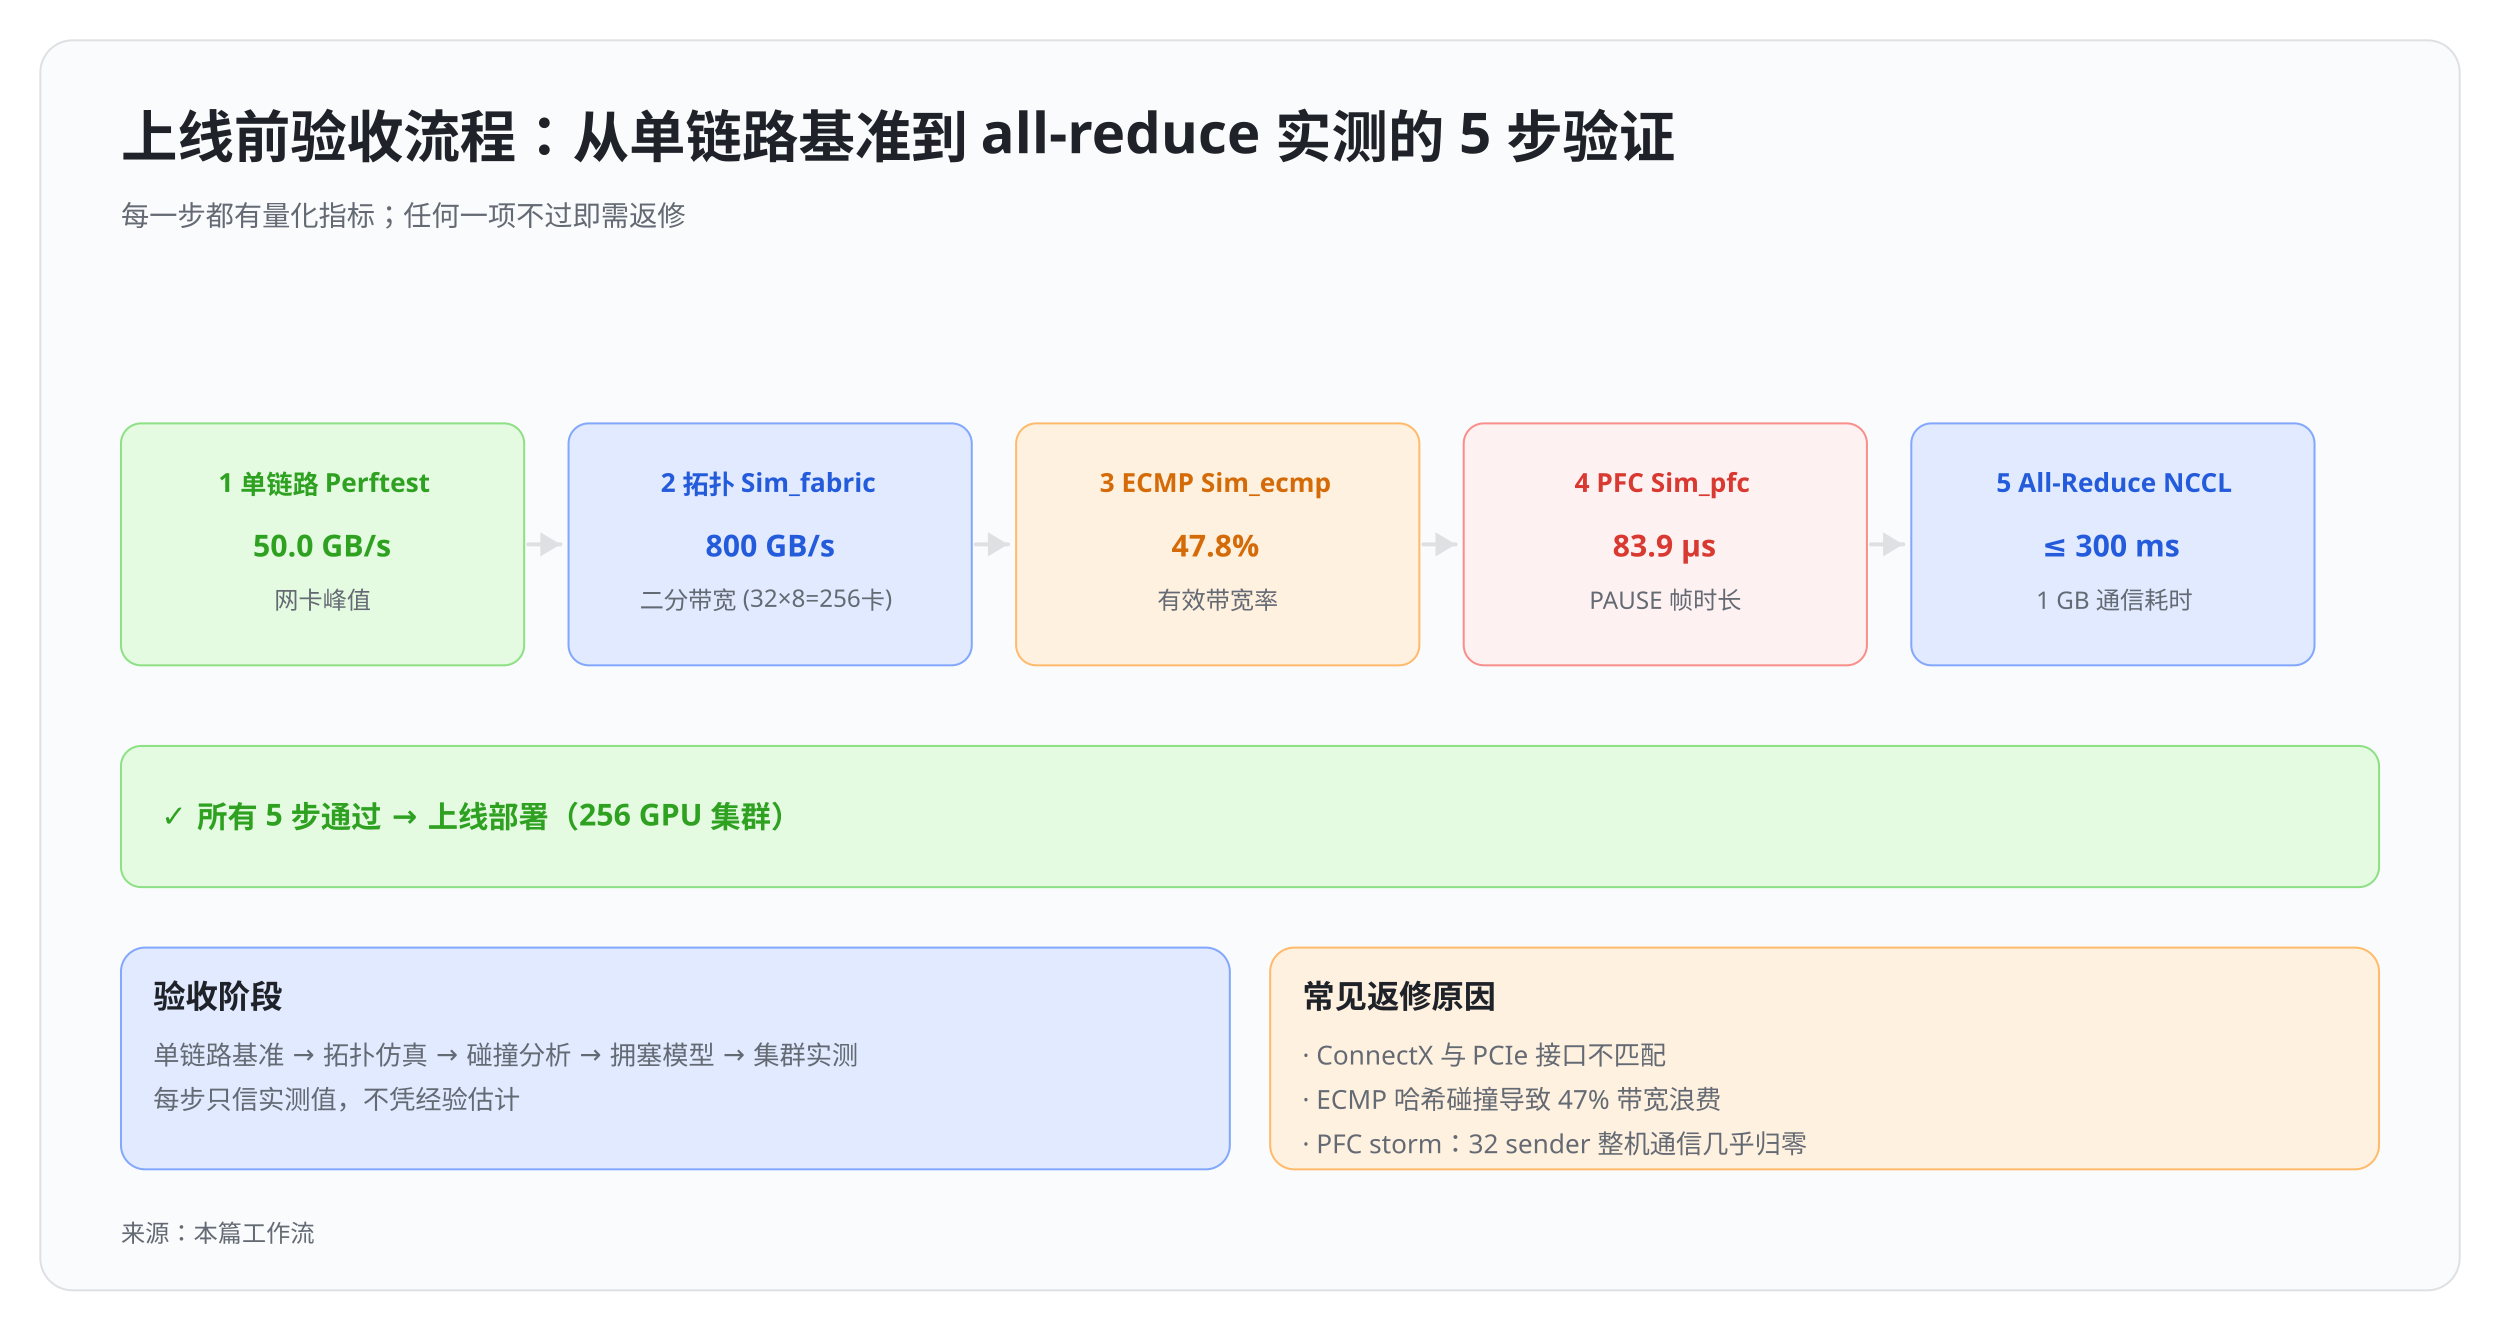
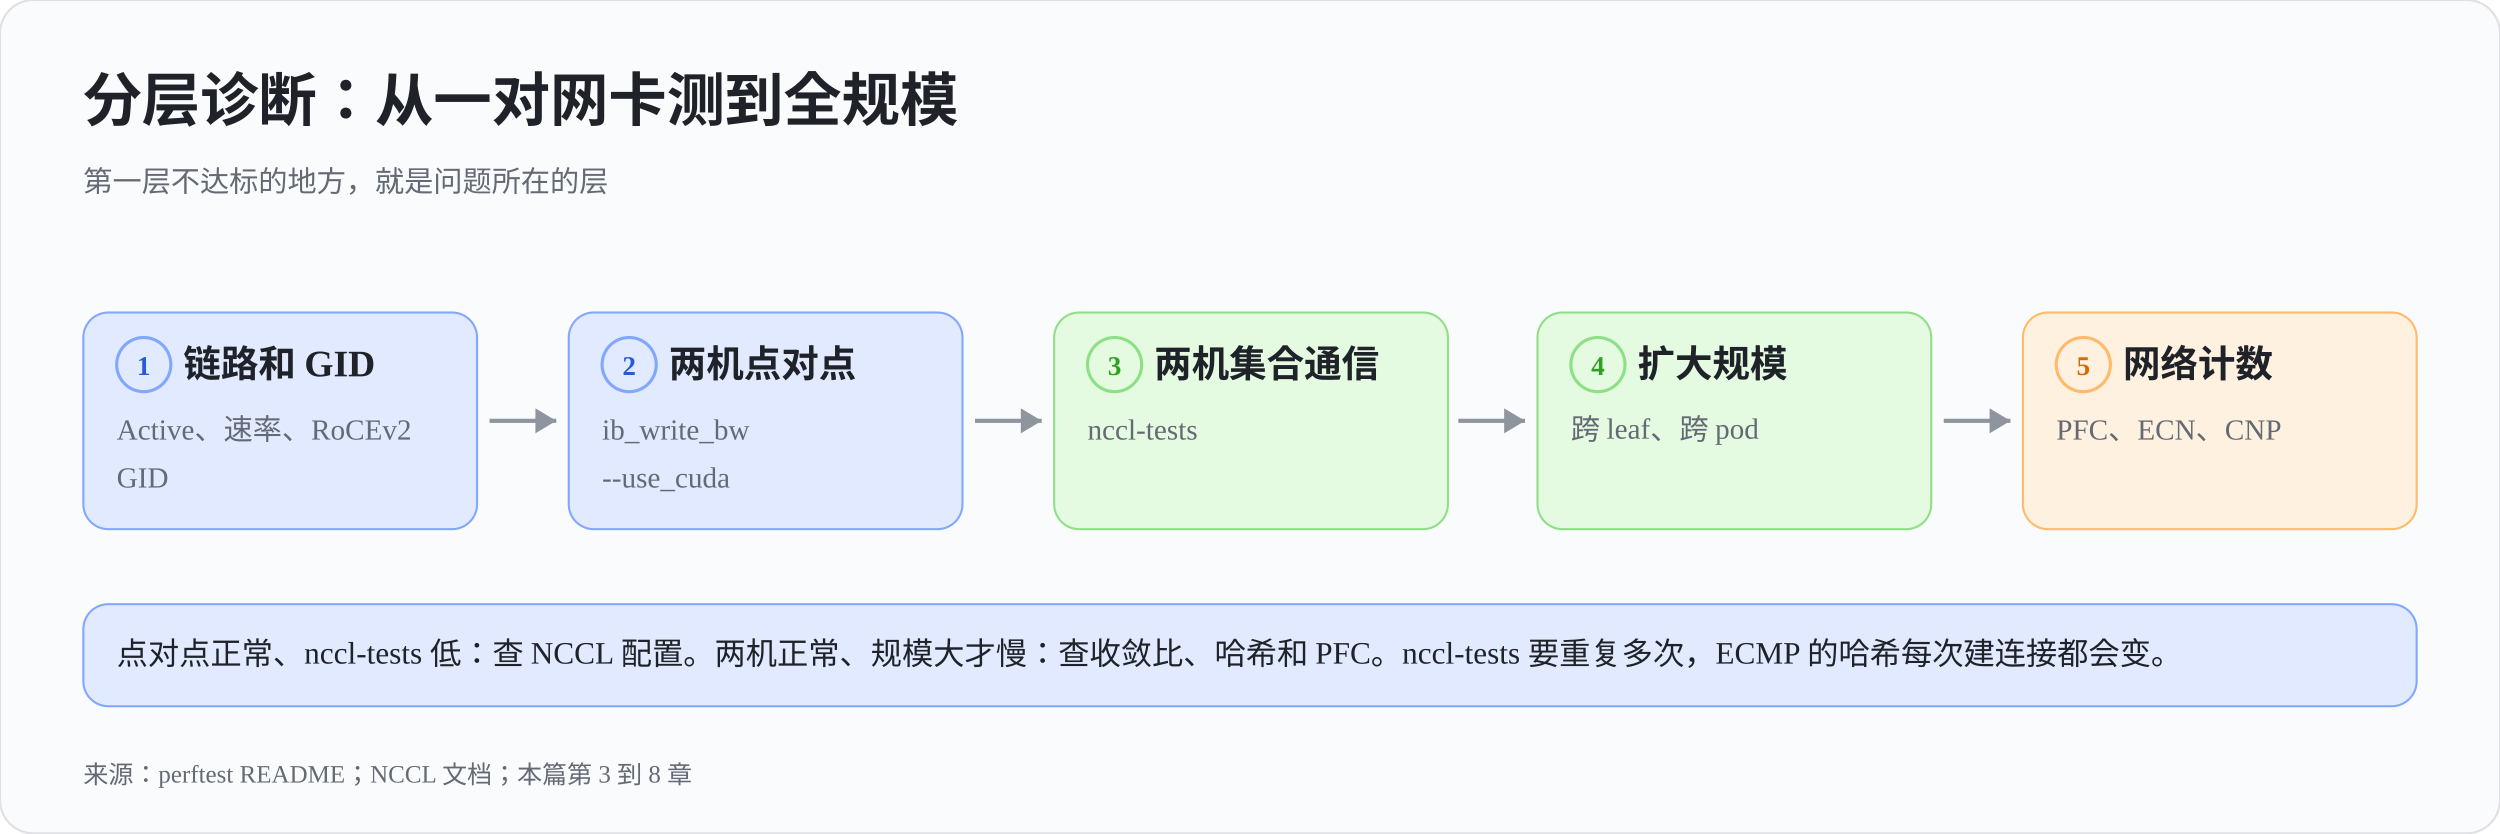
- <svg xmlns="http://www.w3.org/2000/svg" width="1240" height="660" viewBox="-20 -20 1240 660">
-   <g id="o3:1" transform="translate(0, 0)">
-     <rect x="0" y="0" width="1200" height="620" fill="#fafbfd" stroke="#dee0e3" stroke-width="1" rx="16" ry="16" />
-   </g>
-   <g id="a3:1" transform="translate(40, 25.058)">
-     <text font-size="28" font-family="Noto Sans SC, 'PingFang SC', 'Hiragino Sans GB', 'Microsoft YaHei', sans-serif" font-weight="bold" fill="#1f2329" text-anchor="start" dominant-baseline="alphabetic" x="0">
-       <tspan x="0" y="32.942">
-         <tspan x="0" text-anchor="start">上线前验收流程：从单链路基准到 all-reduce 实测的 5 步验证</tspan>
-       </tspan>
-     </text>
-   </g>
-   <g id="a3:2" transform="translate(40, 75.529)">
-     <text font-size="14" font-family="Noto Sans SC, 'PingFang SC', 'Hiragino Sans GB', 'Microsoft YaHei', sans-serif" font-weight="normal" fill="#646a73" text-anchor="start" dominant-baseline="alphabetic" x="0">
-       <tspan x="0" y="16.471">
-         <tspan x="0" text-anchor="start">每一步都有量化指标；任何一项不过即需返修</tspan>
-       </tspan>
-     </text>
-   </g>
-   <g id="o3:2" transform="translate(40, 190)">
-     <rect x="0" y="0" width="200" height="120" fill="#e4fae1" stroke="#8ee085" stroke-width="1" rx="10" ry="10" />
-   </g>
-   <g id="a3:3" transform="translate(77, 208.7055)">
-     <text font-size="13" font-family="Noto Sans SC, 'PingFang SC', 'Hiragino Sans GB', 'Microsoft YaHei', sans-serif" font-weight="bold" fill="#2ea121" text-anchor="middle" dominant-baseline="alphabetic" x="63">
-       <tspan x="63" y="15.295">
-         <tspan x="11.32" text-anchor="start">1 单链路 Perftest</tspan>
-       </tspan>
-     </text>
-   </g>
-   <g id="a3:4" transform="translate(97, 238.3525)">
-     <text font-size="15" font-family="Noto Sans SC, 'PingFang SC', 'Hiragino Sans GB', 'Microsoft YaHei', sans-serif" font-weight="bold" fill="#2ea121" text-anchor="middle" dominant-baseline="alphabetic" x="43">
-       <tspan x="43" y="17.648">
-         <tspan x="8.48" text-anchor="start">50.0 GB/s</tspan>
-       </tspan>
-     </text>
-   </g>
-   <g id="a3:5" transform="translate(116, 267.882)">
-     <text font-size="12" font-family="Noto Sans SC, 'PingFang SC', 'Hiragino Sans GB', 'Microsoft YaHei', sans-serif" font-weight="normal" fill="#646a73" text-anchor="middle" dominant-baseline="alphabetic" x="24">
-       <tspan x="24" y="14.118">
-         <tspan x="0" text-anchor="start">网卡峰值</tspan>
-       </tspan>
-     </text>
-   </g>
-   <g id="c3:1" transform="translate(242, 250)">
-     <path fill="none" stroke="#dee0e3" stroke-width="2" stroke-linecap="round" stroke-linejoin="round" d="M 0 0 L 16 0" />
-   </g>
-   <g id="d3:1" transform="translate(245.5, 241.5)">
-     <defs>
-       <symbol id="svgicon-d3-1" viewBox="0 0 15 17">
-         <g transform="translate(-245.5 -241.5)">
-           <polygon points="248,244 258,250 248,256" fill="#DEE0E3" />
-         </g>
-       </symbol>
-     </defs>
-     <use href="#svgicon-d3-1" x="0" y="0" width="15" height="17" />
-   </g>
-   <g id="o3:3" transform="translate(262, 190)">
-     <rect x="0" y="0" width="200" height="120" fill="#e1eaff" stroke="#82a7fc" stroke-width="1" rx="10" ry="10" />
-   </g>
-   <g id="a3:6" transform="translate(296.5, 208.7055)">
-     <text font-size="13" font-family="Noto Sans SC, 'PingFang SC', 'Hiragino Sans GB', 'Microsoft YaHei', sans-serif" font-weight="bold" fill="#245bdb" text-anchor="middle" dominant-baseline="alphabetic" x="65.5">
-       <tspan x="65.5" y="15.295">
-         <tspan x="11.2" text-anchor="start">2 拓扑 Sim_fabric</tspan>
-       </tspan>
-     </text>
-   </g>
-   <g id="a3:7" transform="translate(321.5, 238.3525)">
-     <text font-size="15" font-family="Noto Sans SC, 'PingFang SC', 'Hiragino Sans GB', 'Microsoft YaHei', sans-serif" font-weight="bold" fill="#245bdb" text-anchor="middle" dominant-baseline="alphabetic" x="40.5">
-       <tspan x="40.5" y="17.648">
-         <tspan x="8.415" text-anchor="start">800 GB/s</tspan>
-       </tspan>
-     </text>
-   </g>
-   <g id="a3:8" transform="translate(298.5, 267.882)">
-     <text font-size="12" font-family="Noto Sans SC, 'PingFang SC', 'Hiragino Sans GB', 'Microsoft YaHei', sans-serif" font-weight="normal" fill="#646a73" text-anchor="middle" dominant-baseline="alphabetic" x="63.5">
-       <tspan x="63.5" y="14.118">
-         <tspan x="-1.215" text-anchor="start">二分带宽 (32×8=256卡)</tspan>
-       </tspan>
-     </text>
-   </g>
-   <g id="c3:2" transform="translate(464, 250)">
-     <path fill="none" stroke="#dee0e3" stroke-width="2" stroke-linecap="round" stroke-linejoin="round" d="M 0 0 L 16 0" />
-   </g>
-   <g id="d3:2" transform="translate(467.5, 241.5)">
-     <defs>
-       <symbol id="svgicon-d3-2" viewBox="0 0 15 17">
-         <g transform="translate(-467.5 -241.5)">
-           <polygon points="470,244 480,250 470,256" fill="#DEE0E3" />
-         </g>
-       </symbol>
-     </defs>
-     <use href="#svgicon-d3-2" x="0" y="0" width="15" height="17" />
-   </g>
-   <g id="o3:4" transform="translate(484, 190)">
-     <rect x="0" y="0" width="200" height="120" fill="#fff1e0" stroke="#ffba6b" stroke-width="1" rx="10" ry="10" />
-   </g>
-   <g id="a3:9" transform="translate(512, 208.7055)">
-     <text font-size="13" font-family="Noto Sans SC, 'PingFang SC', 'Hiragino Sans GB', 'Microsoft YaHei', sans-serif" font-weight="bold" fill="#d46b08" text-anchor="middle" dominant-baseline="alphabetic" x="72">
-       <tspan x="72" y="15.295">
-         <tspan x="13.435" text-anchor="start">3 ECMP Sim_ecmp</tspan>
-       </tspan>
-     </text>
-   </g>
-   <g id="a3:10" transform="translate(556, 238.3525)">
-     <text font-size="15" font-family="Noto Sans SC, 'PingFang SC', 'Hiragino Sans GB', 'Microsoft YaHei', sans-serif" font-weight="bold" fill="#d46b08" text-anchor="middle" dominant-baseline="alphabetic" x="28">
-       <tspan x="28" y="17.648">
-         <tspan x="5.065" text-anchor="start">47.8%</tspan>
-       </tspan>
-     </text>
-   </g>
-   <g id="a3:11" transform="translate(554, 267.882)">
-     <text font-size="12" font-family="Noto Sans SC, 'PingFang SC', 'Hiragino Sans GB', 'Microsoft YaHei', sans-serif" font-weight="normal" fill="#646a73" text-anchor="middle" dominant-baseline="alphabetic" x="30">
-       <tspan x="30" y="14.118">
-         <tspan x="0" text-anchor="start">有效带宽率</tspan>
-       </tspan>
-     </text>
-   </g>
-   <g id="c3:3" transform="translate(686, 250)">
-     <path fill="none" stroke="#dee0e3" stroke-width="2" stroke-linecap="round" stroke-linejoin="round" d="M 0 0 L 16 0" />
-   </g>
-   <g id="d3:3" transform="translate(689.5, 241.5)">
-     <defs>
-       <symbol id="svgicon-d3-3" viewBox="0 0 15 17">
-         <g transform="translate(-689.5 -241.5)">
-           <polygon points="692,244 702,250 692,256" fill="#DEE0E3" />
-         </g>
-       </symbol>
-     </defs>
-     <use href="#svgicon-d3-3" x="0" y="0" width="15" height="17" />
-   </g>
-   <g id="o3:5" transform="translate(706, 190)">
-     <rect x="0" y="0" width="200" height="120" fill="#fef1f1" stroke="#f98e8b" stroke-width="1" rx="10" ry="10" />
-   </g>
-   <g id="a3:12" transform="translate(749.5, 208.7055)">
-     <text font-size="13" font-family="Noto Sans SC, 'PingFang SC', 'Hiragino Sans GB', 'Microsoft YaHei', sans-serif" font-weight="bold" fill="#d83931" text-anchor="middle" dominant-baseline="alphabetic" x="56.5">
-       <tspan x="56.5" y="15.295">
-         <tspan x="11.485" text-anchor="start">4 PFC Sim_pfc</tspan>
-       </tspan>
-     </text>
-   </g>
-   <g id="a3:13" transform="translate(773, 238.3525)">
-     <text font-size="15" font-family="Noto Sans SC, 'PingFang SC', 'Hiragino Sans GB', 'Microsoft YaHei', sans-serif" font-weight="bold" fill="#d83931" text-anchor="middle" dominant-baseline="alphabetic" x="33">
-       <tspan x="33" y="17.648">
-         <tspan x="6.89" text-anchor="start">83.9 μs</tspan>
-       </tspan>
-     </text>
-   </g>
-   <g id="a3:14" transform="translate(765.5, 267.882)">
-     <text font-size="12" font-family="Noto Sans SC, 'PingFang SC', 'Hiragino Sans GB', 'Microsoft YaHei', sans-serif" font-weight="normal" fill="#646a73" text-anchor="middle" dominant-baseline="alphabetic" x="40.5">
-       <tspan x="40.5" y="14.118">
-         <tspan x="2.78" text-anchor="start">PAUSE 帧时长</tspan>
-       </tspan>
-     </text>
-   </g>
-   <g id="c3:4" transform="translate(908, 250)">
-     <path fill="none" stroke="#dee0e3" stroke-width="2" stroke-linecap="round" stroke-linejoin="round" d="M 0 0 L 16 0" />
-   </g>
-   <g id="d3:4" transform="translate(911.5, 241.5)">
-     <defs>
-       <symbol id="svgicon-d3-4" viewBox="0 0 15 17">
-         <g transform="translate(-911.5 -241.5)">
-           <polygon points="914,244 924,250 914,256" fill="#DEE0E3" />
-         </g>
-       </symbol>
-     </defs>
-     <use href="#svgicon-d3-4" x="0" y="0" width="15" height="17" />
-   </g>
-   <g id="o3:6" transform="translate(928, 190)">
-     <rect x="0" y="0" width="200" height="120" fill="#e1eaff" stroke="#82a7fc" stroke-width="1" rx="10" ry="10" />
-   </g>
-   <g id="a3:15" transform="translate(956, 208.7055)">
-     <text font-size="13" font-family="Noto Sans SC, 'PingFang SC', 'Hiragino Sans GB', 'Microsoft YaHei', sans-serif" font-weight="bold" fill="#245bdb" text-anchor="middle" dominant-baseline="alphabetic" x="72">
-       <tspan x="72" y="15.295">
-         <tspan x="14.185" text-anchor="start">5 All-Reduce NCCL</tspan>
-       </tspan>
-     </text>
-   </g>
-   <g id="a3:16" transform="translate(984.5, 238.3525)">
-     <text font-size="15" font-family="Noto Sans SC, 'PingFang SC', 'Hiragino Sans GB', 'Microsoft YaHei', sans-serif" font-weight="bold" fill="#245bdb" text-anchor="middle" dominant-baseline="alphabetic" x="43.5">
-       <tspan x="43.5" y="17.648">
-         <tspan x="8.37" text-anchor="start">≤ 300 ms</tspan>
-       </tspan>
-     </text>
-   </g>
-   <g id="a3:17" transform="translate(988, 267.882)">
-     <text font-size="12" font-family="Noto Sans SC, 'PingFang SC', 'Hiragino Sans GB', 'Microsoft YaHei', sans-serif" font-weight="normal" fill="#646a73" text-anchor="middle" dominant-baseline="alphabetic" x="40">
-       <tspan x="40" y="14.118">
-         <tspan x="1.905" text-anchor="start">1 GB 通信耗时</tspan>
-       </tspan>
-     </text>
-   </g>
-   <g id="o3:7" transform="translate(40, 350)">
-     <rect x="0" y="0" width="1120" height="70" fill="#e4fae1" stroke="#8ee085" stroke-width="1" rx="10" ry="10" />
-   </g>
-   <g id="a3:18" transform="translate(60, 372.3525)">
-     <text font-size="15" font-family="Noto Sans SC, 'PingFang SC', 'Hiragino Sans GB', 'Microsoft YaHei', sans-serif" font-weight="bold" fill="#2ea121" text-anchor="start" dominant-baseline="alphabetic" x="0">
-       <tspan x="0" y="17.648">
-         <tspan x="0" text-anchor="start">✓ 所有 5 步通过 → 上线部署（256 GPU 集群）</tspan>
-       </tspan>
-     </text>
-   </g>
-   <g id="o3:8" transform="translate(40, 450)">
-     <rect x="0" y="0" width="550" height="110" fill="#e1eaff" stroke="#82a7fc" stroke-width="1" rx="12" ry="12" />
-   </g>
-   <g id="a3:19" transform="translate(56, 461.176)">
-     <text font-size="16" font-family="Noto Sans SC, 'PingFang SC', 'Hiragino Sans GB', 'Microsoft YaHei', sans-serif" font-weight="bold" fill="#1f2329" text-anchor="start" dominant-baseline="alphabetic" x="0">
-       <tspan x="0" y="18.824">
-         <tspan x="0" text-anchor="start">验收阶段</tspan>
-       </tspan>
-     </text>
-   </g>
-   <g id="a3:20" transform="translate(56, 492.7055)">
-     <text font-size="13" font-family="Noto Sans SC, 'PingFang SC', 'Hiragino Sans GB', 'Microsoft YaHei', sans-serif" font-weight="normal" fill="#646a73" text-anchor="start" dominant-baseline="alphabetic" x="0">
-       <tspan x="0" y="15.295">
-         <tspan x="0" text-anchor="start">单链路基准 → 拓扑仿真 → 碰撞分析 → 拥塞模型 → 集群实测</tspan>
-       </tspan>
-     </text>
-   </g>
-   <g id="a3:21" transform="translate(56, 514.7055)">
-     <text font-size="13" font-family="Noto Sans SC, 'PingFang SC', 'Hiragino Sans GB', 'Microsoft YaHei', sans-serif" font-weight="normal" fill="#646a73" text-anchor="start" dominant-baseline="alphabetic" x="0">
-       <tspan x="0" y="15.295">
-         <tspan x="0" text-anchor="start">每步只信实测值，不凭经验估计</tspan>
-       </tspan>
-     </text>
-   </g>
-   <g id="o3:9" transform="translate(610, 450)">
-     <rect x="0" y="0" width="550" height="110" fill="#fff1e0" stroke="#ffba6b" stroke-width="1" rx="12" ry="12" />
-   </g>
-   <g id="a3:22" transform="translate(626, 461.176)">
-     <text font-size="16" font-family="Noto Sans SC, 'PingFang SC', 'Hiragino Sans GB', 'Microsoft YaHei', sans-serif" font-weight="bold" fill="#1f2329" text-anchor="start" dominant-baseline="alphabetic" x="0">
-       <tspan x="0" y="18.824">
-         <tspan x="0" text-anchor="start">常见返修原因</tspan>
-       </tspan>
-     </text>
-   </g>
-   <g id="a3:23" transform="translate(626, 492.7055)">
-     <text font-size="13" font-family="Noto Sans SC, 'PingFang SC', 'Hiragino Sans GB', 'Microsoft YaHei', sans-serif" font-weight="normal" fill="#646a73" text-anchor="start" dominant-baseline="alphabetic" x="0">
-       <tspan x="0" y="15.295">
-         <tspan x="0" text-anchor="start">· ConnectX 与 PCIe 接口不匹配</tspan>
-       </tspan>
-     </text>
-   </g>
-   <g id="a3:24" transform="translate(626, 514.7055)">
-     <text font-size="13" font-family="Noto Sans SC, 'PingFang SC', 'Hiragino Sans GB', 'Microsoft YaHei', sans-serif" font-weight="normal" fill="#646a73" text-anchor="start" dominant-baseline="alphabetic" x="0">
-       <tspan x="0" y="15.295">
-         <tspan x="0" text-anchor="start">· ECMP 哈希碰撞导致 47% 带宽浪费</tspan>
-       </tspan>
-     </text>
-   </g>
-   <g id="a3:25" transform="translate(626, 536.7055)">
-     <text font-size="13" font-family="Noto Sans SC, 'PingFang SC', 'Hiragino Sans GB', 'Microsoft YaHei', sans-serif" font-weight="normal" fill="#646a73" text-anchor="start" dominant-baseline="alphabetic" x="0">
-       <tspan x="0" y="15.295">
-         <tspan x="0" text-anchor="start">· PFC storm：32 sender 整机通信几乎归零</tspan>
-       </tspan>
-     </text>
-   </g>
-   <g id="a3:26" transform="translate(40, 581.882)">
-     <text font-size="12" font-family="Noto Sans SC, 'PingFang SC', 'Hiragino Sans GB', 'Microsoft YaHei', sans-serif" font-weight="normal" fill="#646a73" text-anchor="start" dominant-baseline="alphabetic" x="0">
-       <tspan x="0" y="14.118">
-         <tspan x="0" text-anchor="start">来源：本篇工作流</tspan>
-       </tspan>
-     </text>
-   </g>
+ <svg xmlns="http://www.w3.org/2000/svg" viewBox="0 0 1200 400" width="1200" height="400">
+   <rect x="0" y="0" width="1200" height="400" rx="16" fill="#FAFBFD" stroke="#DEE0E3" />
+   <text x="40" y="58" font-size="28" fill="#1F2329" font-weight="bold">分层诊断：从一对网卡测到全规模</text>
+   <text x="40" y="92" font-size="14" fill="#646A73">第一层不达标的地方，就是问题所在的层</text>
+   <rect x="40" y="150" width="189" height="104" rx="12" fill="#E1EAFF" stroke="#82A7FC" stroke-width="1" />
+   <circle cx="69" cy="175" r="13" fill="#E1EAFF" stroke="#82A7FC" stroke-width="1.5" />
+   <text x="69" y="180" font-size="13" fill="#245BDB" font-weight="bold" text-anchor="middle">1</text>
+   <text x="88" y="181" font-size="18" fill="#1F2329" font-weight="bold">链路和 GID</text>
+   <text x="56" y="211" font-size="14" fill="#646A73">Active、速率、RoCEv2</text>
+   <text x="56" y="234" font-size="14" fill="#646A73">GID</text>
+   <polyline points="235,202 267,202" fill="none" stroke="#8F959E" stroke-width="2" />
+   <polygon points="257,196 267,202 257,208" fill="#8F959E" />
+   <rect x="273" y="150" width="189" height="104" rx="12" fill="#E1EAFF" stroke="#82A7FC" stroke-width="1" />
+   <circle cx="302" cy="175" r="13" fill="#E1EAFF" stroke="#82A7FC" stroke-width="1.5" />
+   <text x="302" y="180" font-size="13" fill="#245BDB" font-weight="bold" text-anchor="middle">2</text>
+   <text x="321" y="181" font-size="18" fill="#1F2329" font-weight="bold">两机点对点</text>
+   <text x="289" y="211" font-size="14" fill="#646A73">ib_write_bw</text>
+   <text x="289" y="234" font-size="14" fill="#646A73">--use_cuda</text>
+   <polyline points="468,202 500,202" fill="none" stroke="#8F959E" stroke-width="2" />
+   <polygon points="490,196 500,202 490,208" fill="#8F959E" />
+   <rect x="506" y="150" width="189" height="104" rx="12" fill="#E4FAE1" stroke="#8EE085" stroke-width="1" />
+   <circle cx="535" cy="175" r="13" fill="#E4FAE1" stroke="#8EE085" stroke-width="1.5" />
+   <text x="535" y="180" font-size="13" fill="#2EA121" font-weight="bold" text-anchor="middle">3</text>
+   <text x="554" y="181" font-size="18" fill="#1F2329" font-weight="bold">两机集合通信</text>
+   <text x="522" y="211" font-size="14" fill="#646A73">nccl-tests</text>
+   <polyline points="700,202 732,202" fill="none" stroke="#8F959E" stroke-width="2" />
+   <polygon points="722,196 732,202 722,208" fill="#8F959E" />
+   <rect x="738" y="150" width="189" height="104" rx="12" fill="#E4FAE1" stroke="#8EE085" stroke-width="1" />
+   <circle cx="767" cy="175" r="13" fill="#E4FAE1" stroke="#8EE085" stroke-width="1.5" />
+   <text x="767" y="180" font-size="13" fill="#2EA121" font-weight="bold" text-anchor="middle">4</text>
+   <text x="786" y="181" font-size="18" fill="#1F2329" font-weight="bold">扩大规模</text>
+   <text x="754" y="211" font-size="14" fill="#646A73">跨 leaf、跨 pod</text>
+   <polyline points="933,202 965,202" fill="none" stroke="#8F959E" stroke-width="2" />
+   <polygon points="955,196 965,202 955,208" fill="#8F959E" />
+   <rect x="971" y="150" width="189" height="104" rx="12" fill="#FFF1E0" stroke="#FFBA6B" stroke-width="1" />
+   <circle cx="1000" cy="175" r="13" fill="#FFF1E0" stroke="#FFBA6B" stroke-width="1.5" />
+   <text x="1000" y="180" font-size="13" fill="#D46B08" font-weight="bold" text-anchor="middle">5</text>
+   <text x="1019" y="181" font-size="18" fill="#1F2329" font-weight="bold">网络计数</text>
+   <text x="987" y="211" font-size="14" fill="#646A73">PFC、ECN、CNP</text>
+   <rect x="40" y="290" width="1120" height="49" rx="12" fill="#E1EAFF" stroke="#82A7FC" stroke-width="1" />
+   <text x="56" y="319" font-size="15" fill="#1F2329">点对点正常、nccl-tests 低：查 NCCL 配置。两机正常、规模大才慢：查收敛比、哈希和 PFC。nccl-tests 要重复多次，ECMP 的哈希每次建连接都会变。</text>
+   <text x="40" y="376" font-size="12" fill="#646A73">来源：perftest README；NCCL 文档；本篇第 3 到 8 章</text>
</svg>
